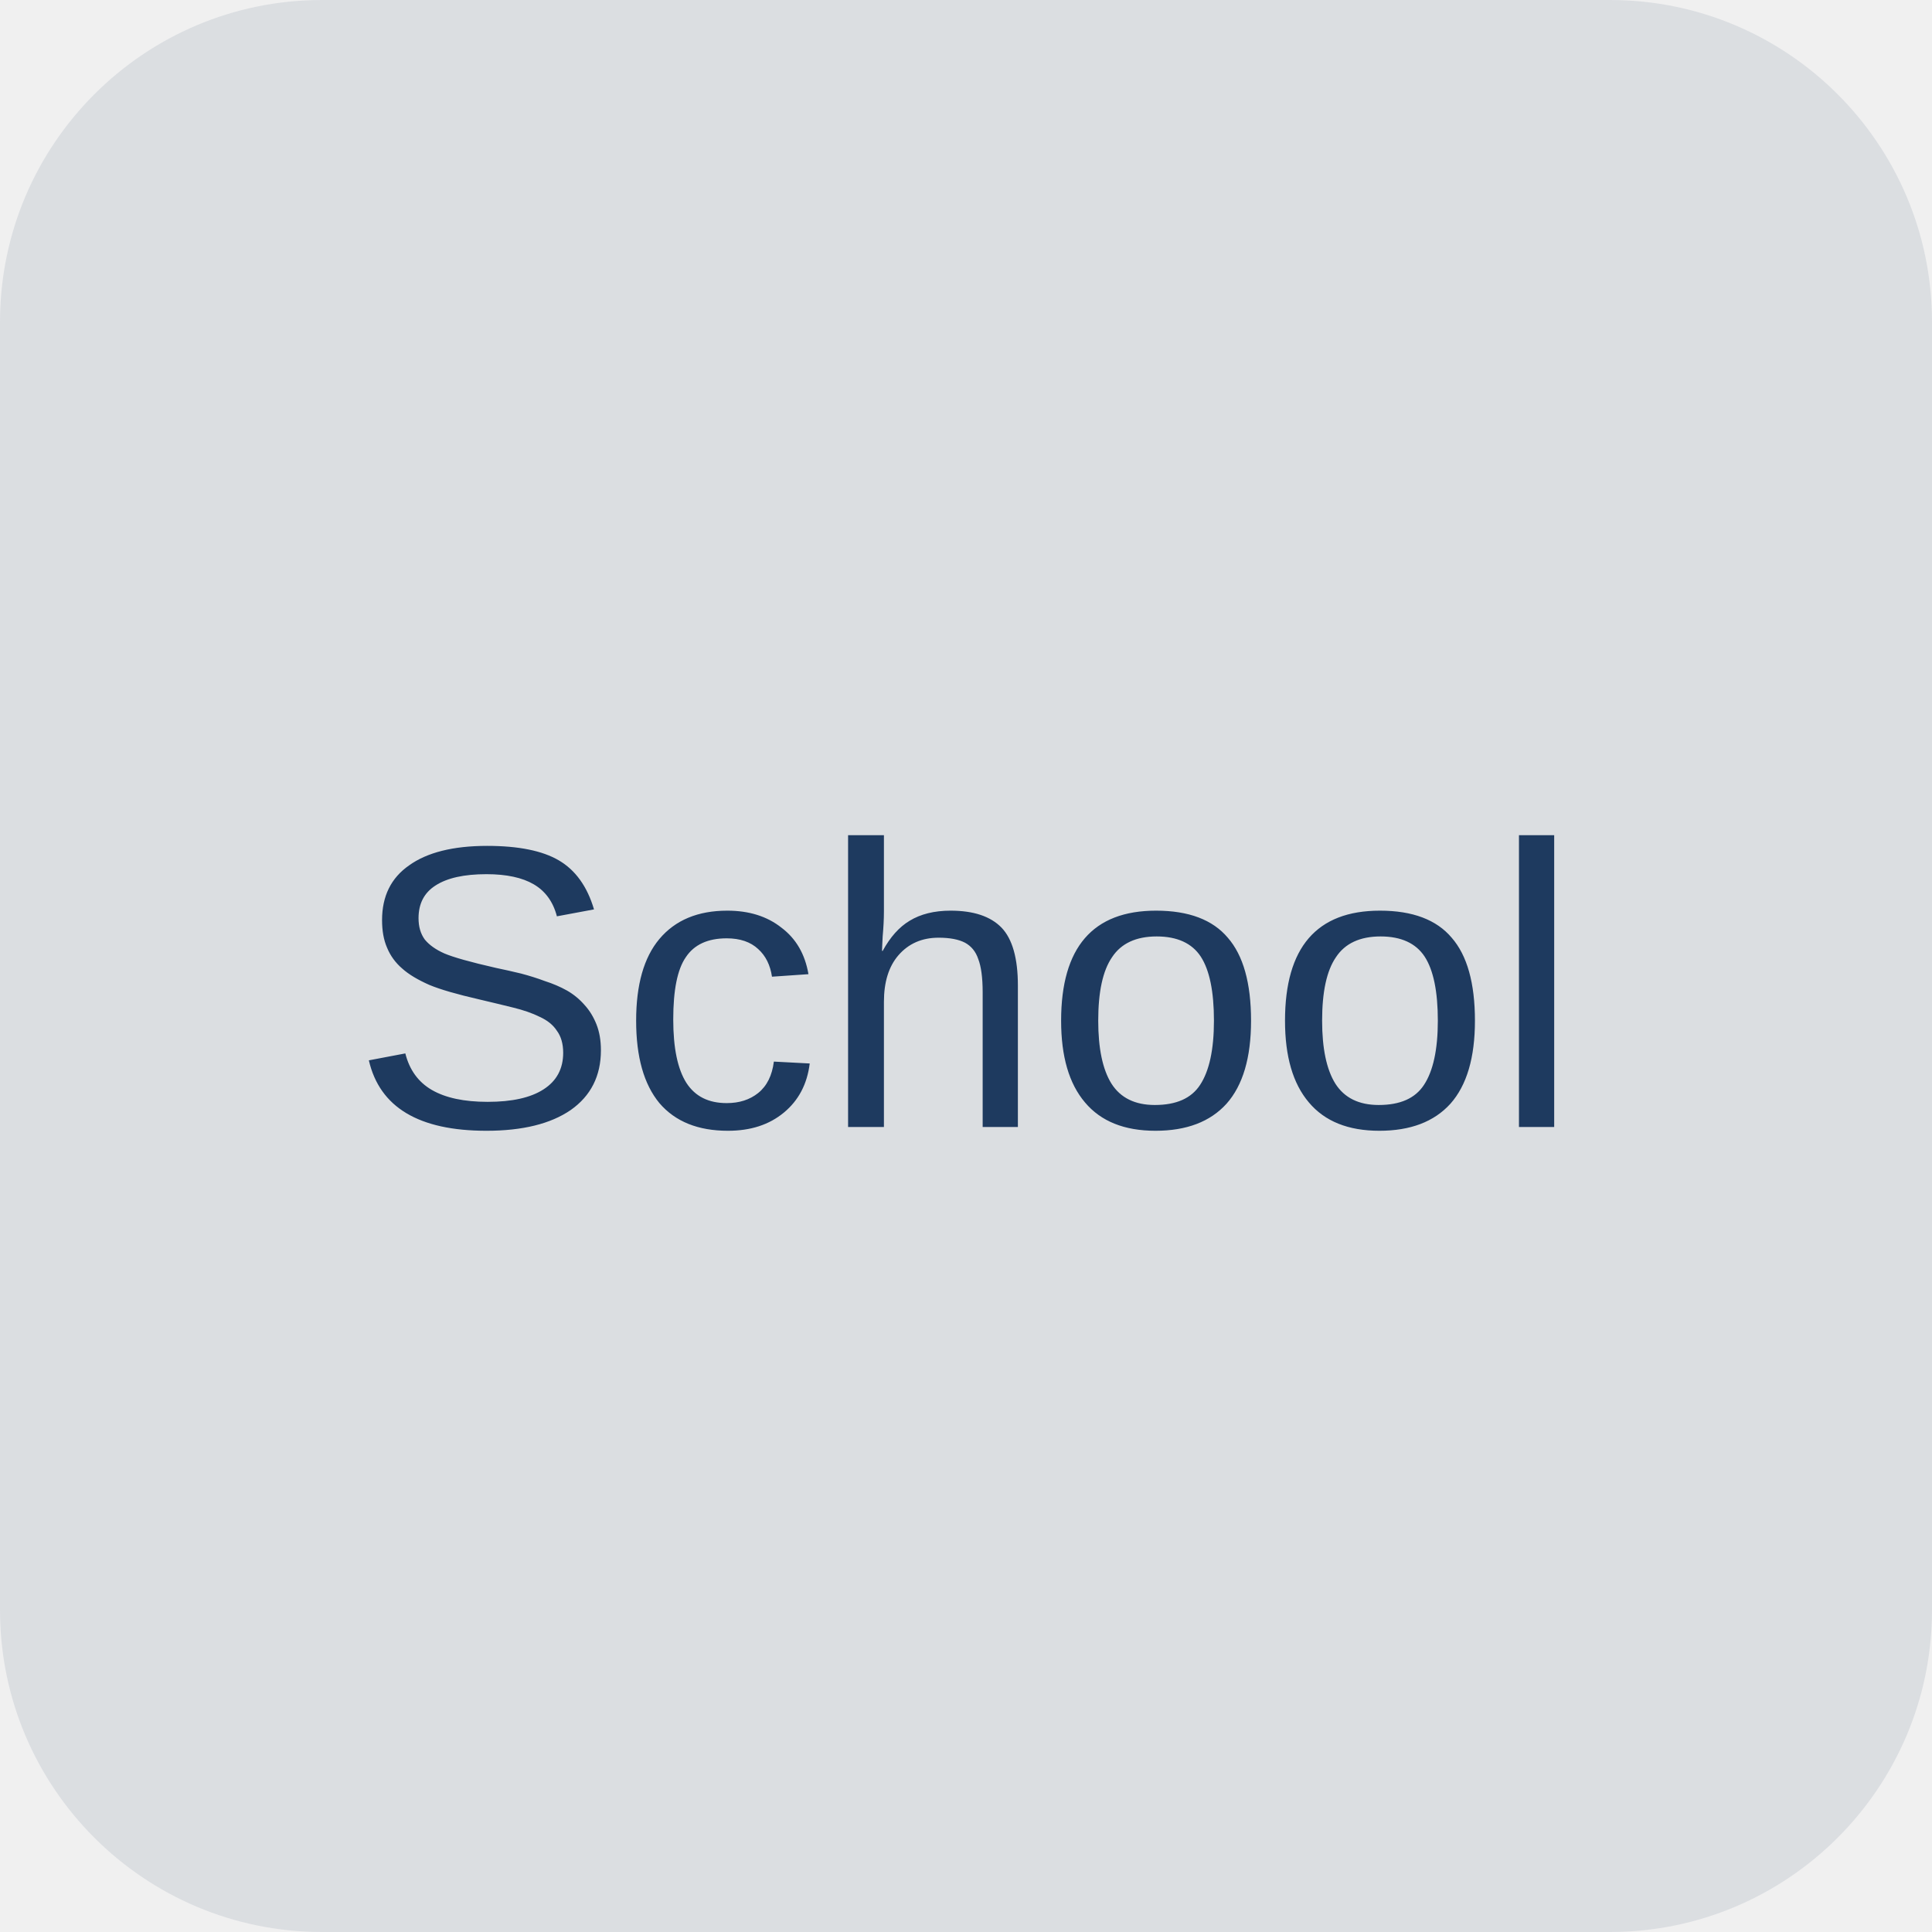
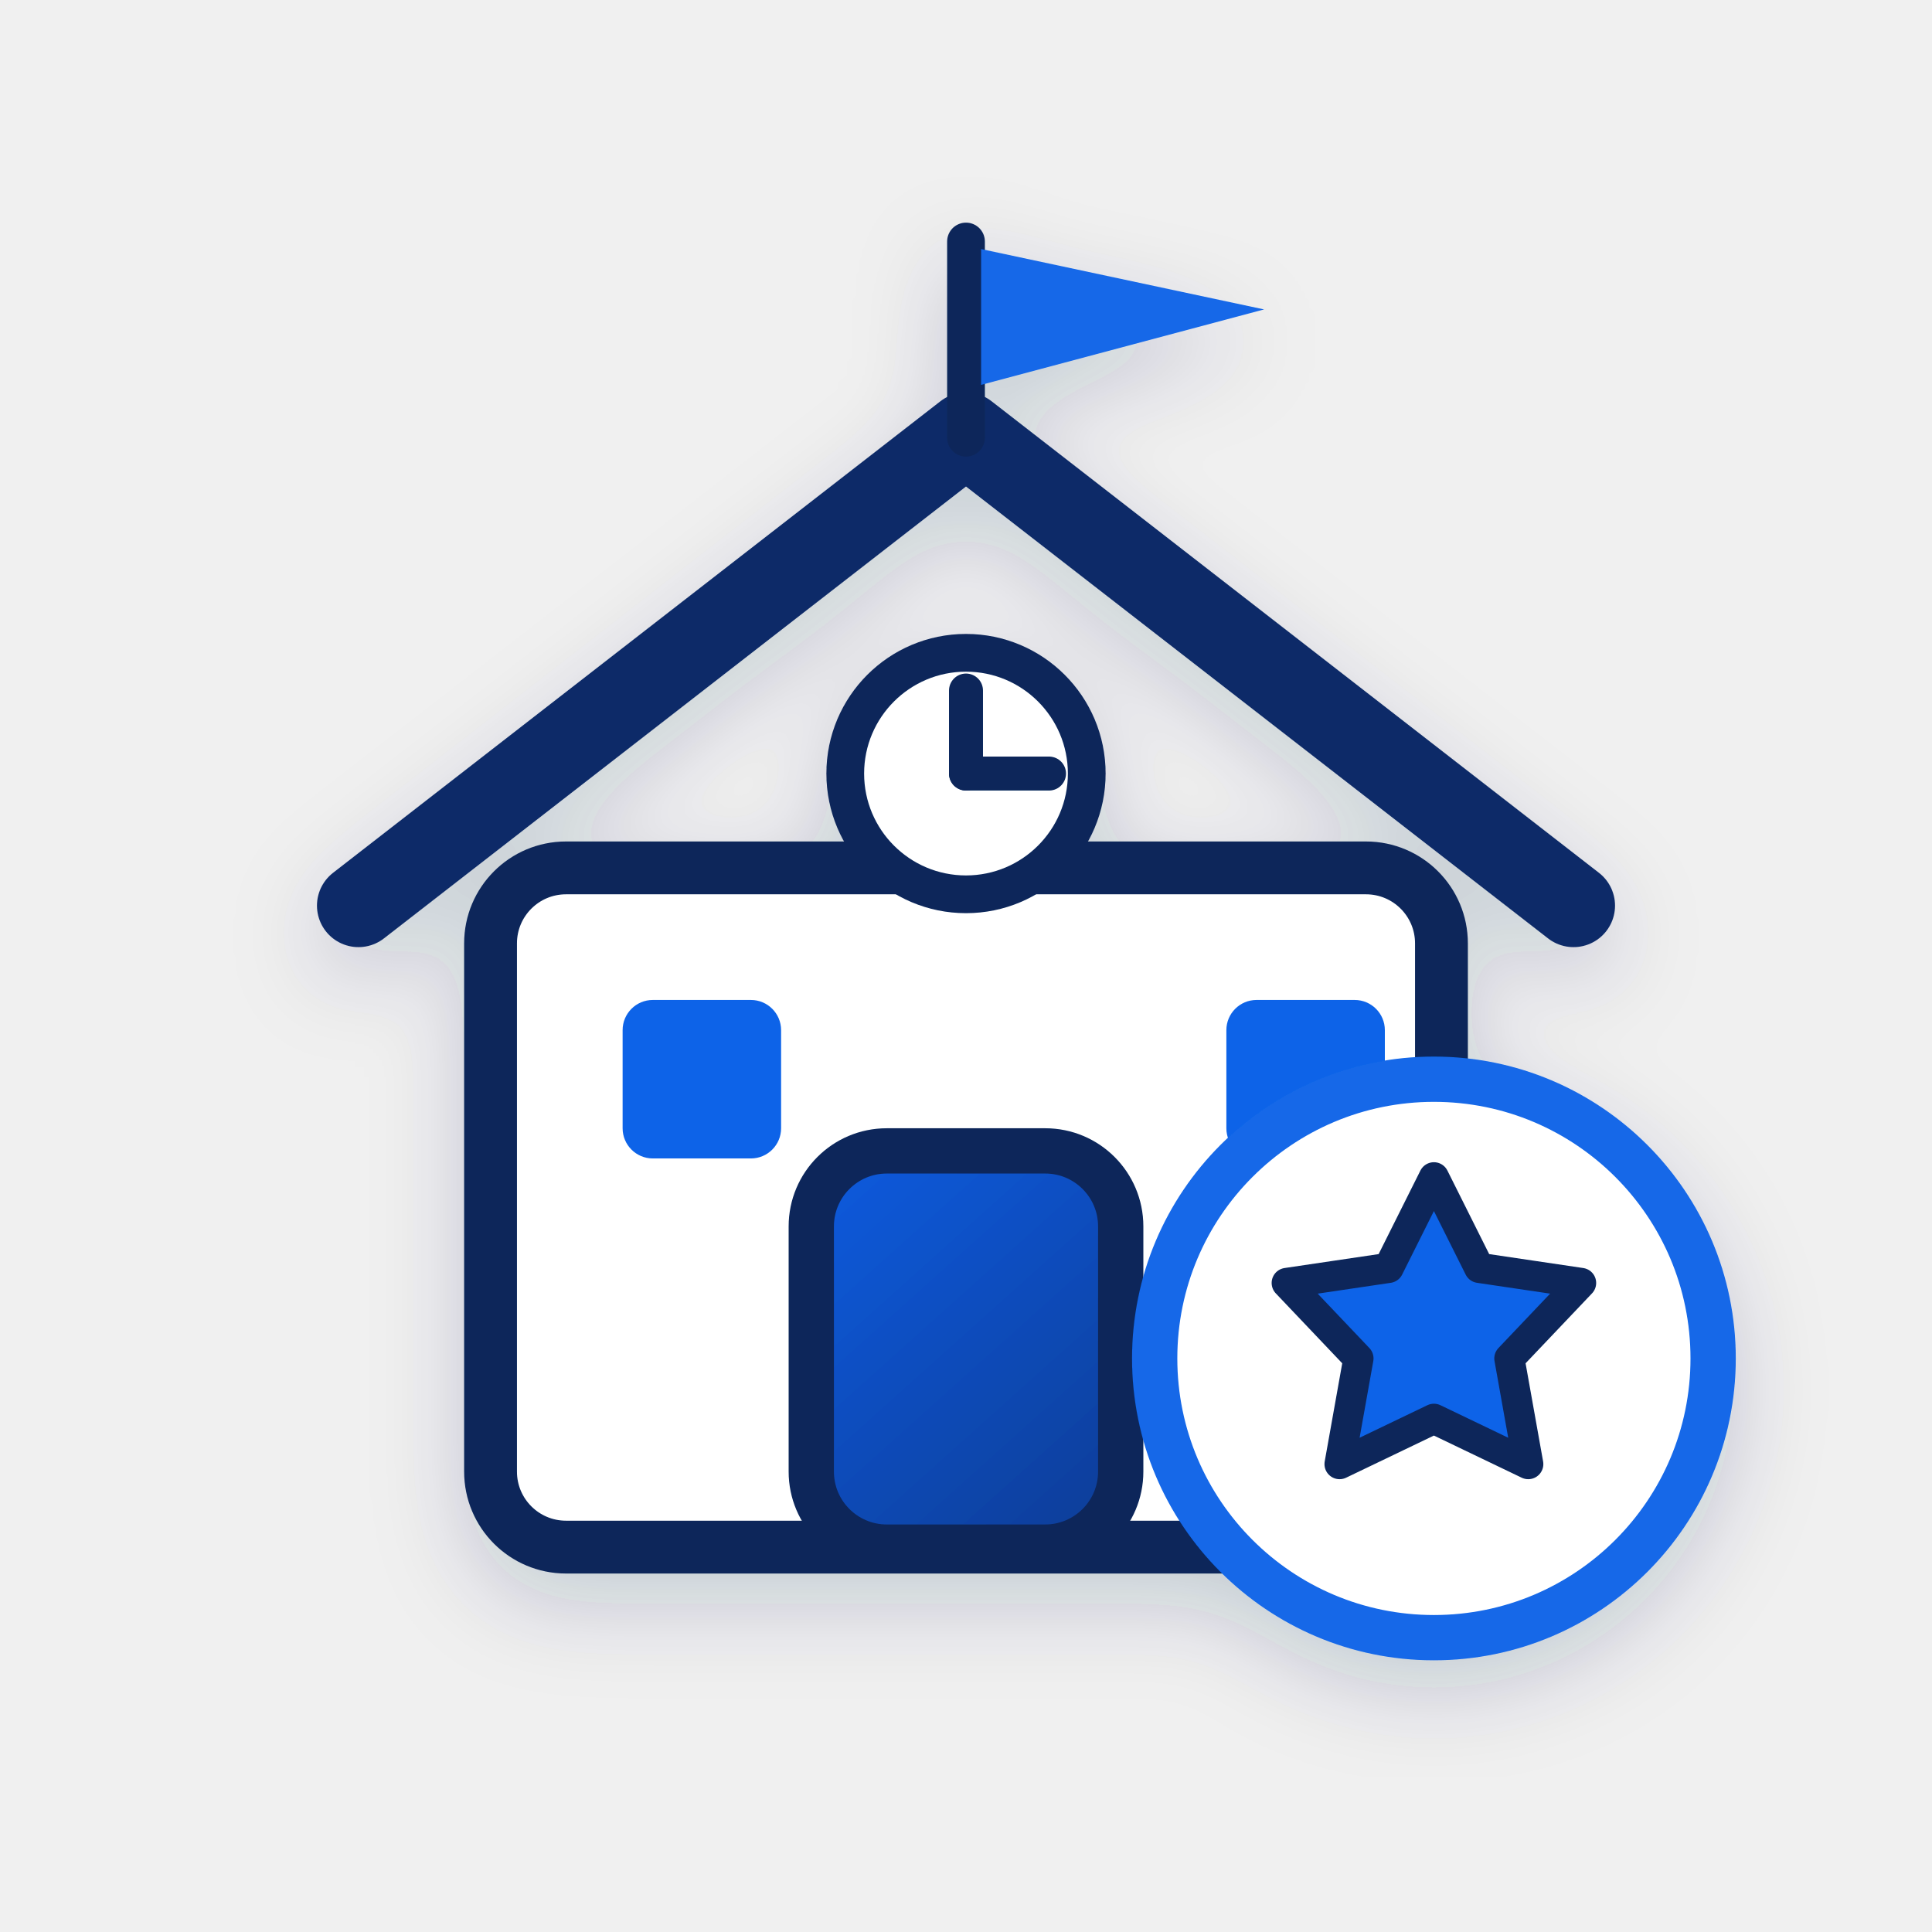
- <svg xmlns="http://www.w3.org/2000/svg" viewBox="0 0 48 48" width="48" height="48">
-   <rect width="48" height="48" rx="8" fill="#1e3a5f" opacity="0.1" />
-   <text x="24" y="28" text-anchor="middle" font-family="Arial" font-size="10" fill="#1e3a5f">School</text>
+ <svg xmlns="http://www.w3.org/2000/svg" width="512" height="512" viewBox="0 0 512 512" fill="none" role="img" aria-label="icon-school-settings">
+   <defs>
+     <linearGradient id="blueGrad" x1="80" y1="60" x2="430" y2="450" gradientUnits="userSpaceOnUse">
+       <stop offset="0" stop-color="#1D7DFF" />
+       <stop offset="0.55" stop-color="#0D58D8" />
+       <stop offset="1" stop-color="#061F50" />
+     </linearGradient>
+     <linearGradient id="softGrad" x1="100" y1="80" x2="420" y2="430" gradientUnits="userSpaceOnUse">
+       <stop offset="0" stop-color="#F7FBFF" />
+       <stop offset="1" stop-color="#DCEBFF" />
+     </linearGradient>
+     <filter id="softShadow" x="-10%" y="-10%" width="120%" height="120%">
+       <feDropShadow dx="0" dy="8" stdDeviation="12" flood-color="#0B2458" flood-opacity="0.18" />
+     </filter>
+   </defs>
+   <g filter="url(#softShadow)">
+     <path d="M95 240 L256 115 L417 240" stroke="#0B2B67" stroke-width="22" stroke-linecap="round" stroke-linejoin="round" fill="none" />
+     <rect x="130" y="230" width="252" height="180" rx="20" fill="#FFFFFF" stroke="#08265A" stroke-width="14" />
+     <rect x="215" y="305" width="82" height="105" rx="20" fill="url(#blueGrad)" stroke="#08265A" stroke-width="12" />
+     <rect x="165" y="265" width="42" height="42" rx="8" fill="#0D64E8" />
+     <rect x="325" y="265" width="42" height="42" rx="8" fill="#0D64E8" />
+     <line x1="256" y1="116" x2="256" y2="64" stroke="#08265A" stroke-width="10" stroke-linecap="round" />
+     <path d="M260 66 L335 82 L260 102 Z" fill="#1267E8" />
+     <circle cx="256" cy="205" r="32" fill="#FFFFFF" stroke="#08265A" stroke-width="10" />
+     <line x1="256" y1="205" x2="256" y2="183" stroke="#08265A" stroke-width="9" stroke-linecap="round" />
+     <line x1="256" y1="205" x2="278" y2="205" stroke="#08265A" stroke-width="9" stroke-linecap="round" />
+     <circle cx="380" cy="360" r="74" fill="#FFFFFF" stroke="#1267E8" stroke-width="12" />
+     <path d="M380 312 L392 336 L419 340 L400 360 L405 388 L380 376 L355 388 L360 360 L341 340 L368 336 Z" fill="#0D64E8" stroke="#08265A" stroke-width="8" stroke-linejoin="round" />
+   </g>
</svg>
